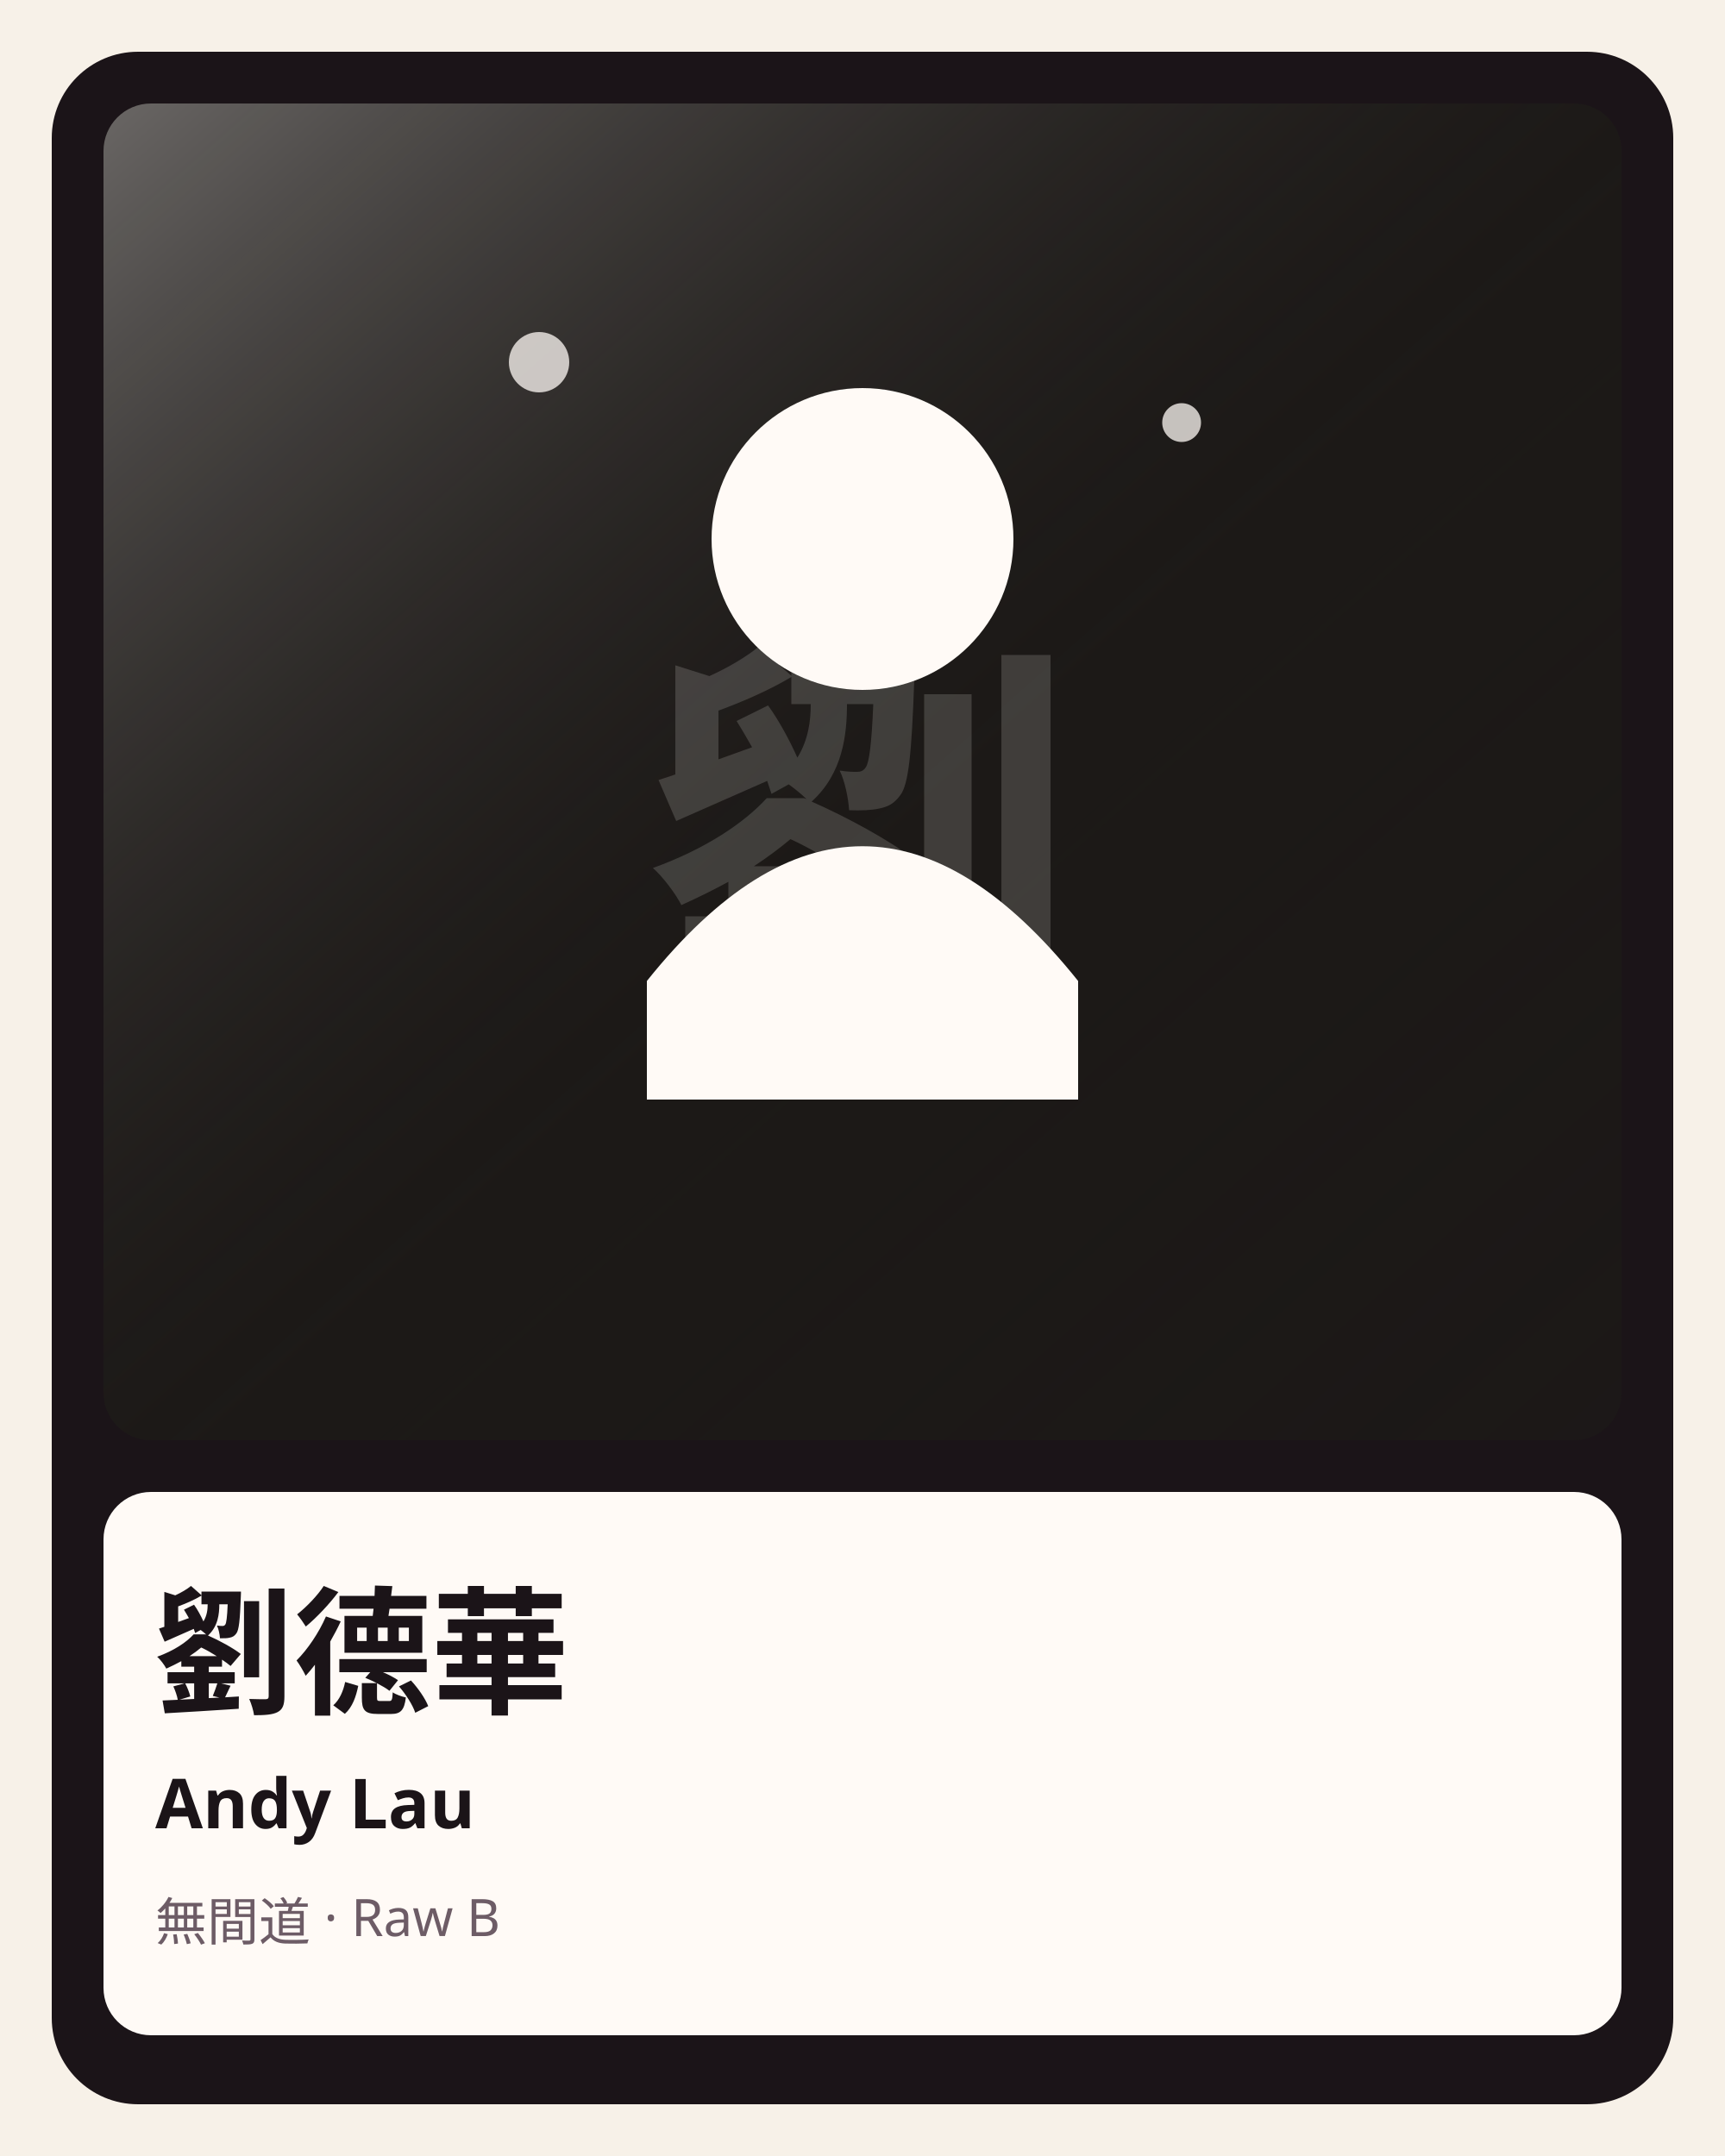
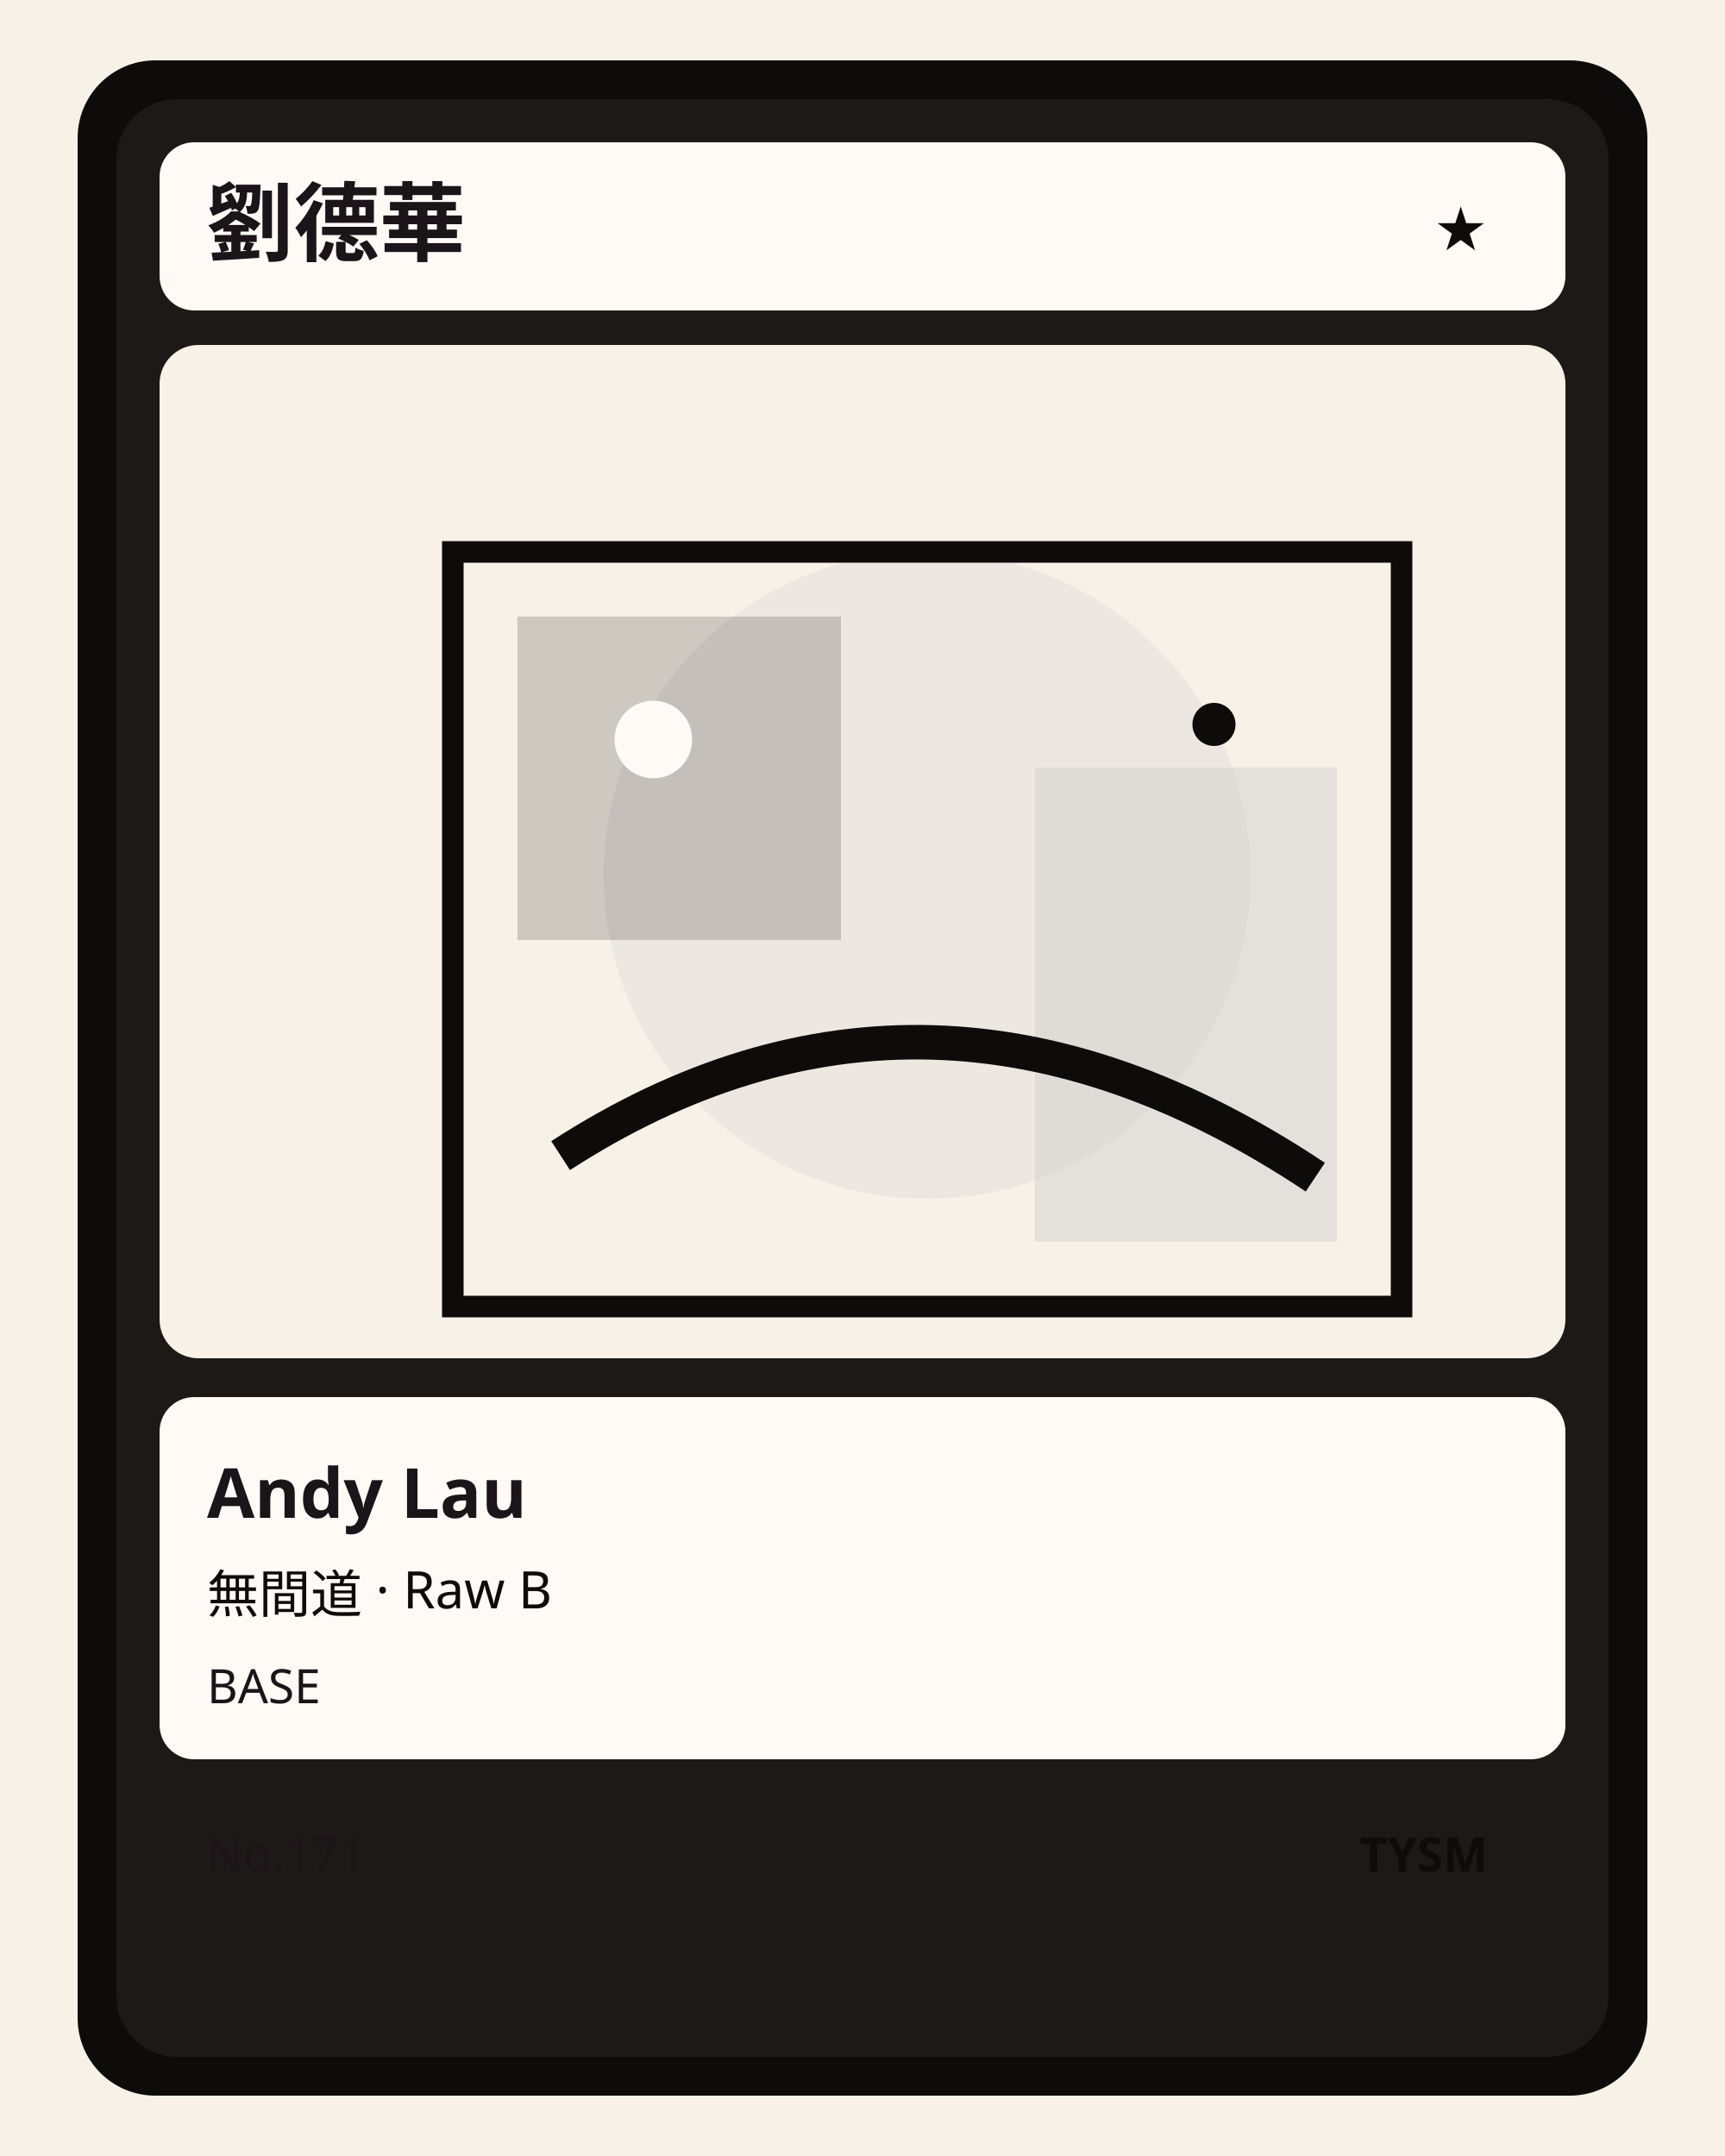
<svg xmlns="http://www.w3.org/2000/svg" width="800" height="1000" viewBox="0 0 800 1000" role="img" aria-label="劉德華 Andy Lau">
  <rect width="800" height="1000" fill="#f7f1e8" />
-   <rect x="24" y="24" width="752" height="952" rx="40" fill="#1b1418" />
-   <rect x="48" y="48" width="704" height="620" rx="22" fill="#1c1917" />
-   <rect x="48" y="48" width="704" height="620" rx="22" fill="url(#sheen)" />
-   <text x="400" y="470" text-anchor="middle" fill="#fffaf6" fill-opacity="0.16" font-size="200" font-family="ui-sans-serif, system-ui, sans-serif" font-weight="700">劉</text>
-   <circle cx="400" cy="250" r="70" fill="#fffaf6" />
-   <path d="M300 455 Q400 330 500 455 V510 H300 Z" fill="#fffaf6" />
-   <circle cx="250" cy="168" r="14" fill="#fffaf6" opacity="0.75" />
-   <circle cx="548" cy="196" r="9" fill="#fffaf6" opacity="0.75" />
-   <rect x="48" y="692" width="704" height="252" rx="22" fill="#fffaf6" />
-   <text x="72" y="790" fill="#1b1418" font-size="64" font-family="ui-sans-serif, system-ui, sans-serif" font-weight="700">劉德華</text>
-   <text x="72" y="848" fill="#1b1418" font-size="32" font-family="ui-sans-serif, system-ui, sans-serif" font-weight="600">Andy Lau</text>
-   <text x="72" y="900" fill="#6d5c66" font-size="24" font-family="ui-sans-serif, system-ui, sans-serif">無間道 · Raw B</text>
-   <defs>
-     <linearGradient id="sheen" x1="0" y1="0" x2="1" y2="1">
-       <stop offset="0" stop-color="#d6d3d1" stop-opacity="0.42" />
-       <stop offset="0.55" stop-color="#1c1917" stop-opacity="0" />
-       <stop offset="1" stop-color="#1b1418" stop-opacity="0.2" />
-     </linearGradient>
-   </defs>
+   <g>
+     <rect x="36" y="28" width="728" height="944" rx="36" fill="#0e0c0b" />
+     <rect x="54" y="46" width="692" height="908" rx="28" fill="#1c1917" />
+     <rect x="74" y="66" width="652" height="78" rx="16" fill="#fffaf6" />
+     <text x="96" y="118" fill="#1b1418" font-size="40" font-family="ui-sans-serif, system-ui, sans-serif" font-weight="700">劉德華</text>
+     <text x="690" y="116" text-anchor="end" fill="#0e0c0b" font-size="28" font-family="ui-sans-serif, system-ui, sans-serif" font-weight="700">★</text>
+     <rect x="74" y="160" width="652" height="470" rx="18" fill="#f7f1e8" />
+     <g transform="translate(90,176)">
+       <circle cx="340" cy="230" r="150" fill="#d6d3d1" opacity="0.35" />
+       <path d="M120 80 H560 V430 H120 Z" fill="none" stroke="#0e0c0b" stroke-width="10" />
+       <path d="M150 110 H300 V260 H150 Z" fill="#0e0c0b" opacity="0.18" />
+       <path d="M390 180 H530 V400 H390 Z" fill="#d6d3d1" opacity="0.55" />
+       <path d="M170 360 Q340 250 520 370" fill="none" stroke="#0e0c0b" stroke-width="16" />
+       <circle cx="213" cy="167" r="18" fill="#fffaf6" />
+       <circle cx="473" cy="160" r="10" fill="#0e0c0b" />
+     </g>
+     <rect x="74" y="648" width="652" height="168" rx="16" fill="#fffaf6" />
+     <text x="96" y="704" fill="#1b1418" font-size="32" font-family="ui-sans-serif, system-ui, sans-serif" font-weight="700">Andy Lau</text>
+     <text x="96" y="748" fill="#0e0c0b" font-size="24" font-family="ui-sans-serif, system-ui, sans-serif">無間道 · Raw B</text>
+     <text x="96" y="790" fill="#1b1418" font-size="22" font-family="ui-sans-serif, system-ui, sans-serif">BASE</text>
+     <text x="96" y="868" fill="#1b1418" font-size="22" font-family="ui-sans-serif, system-ui, sans-serif">No.171</text>
+     <text x="690" y="868" text-anchor="end" fill="#0e0c0b" font-size="22" font-family="ui-sans-serif, system-ui, sans-serif" font-weight="700">TYSM</text>
+   </g>
</svg>
